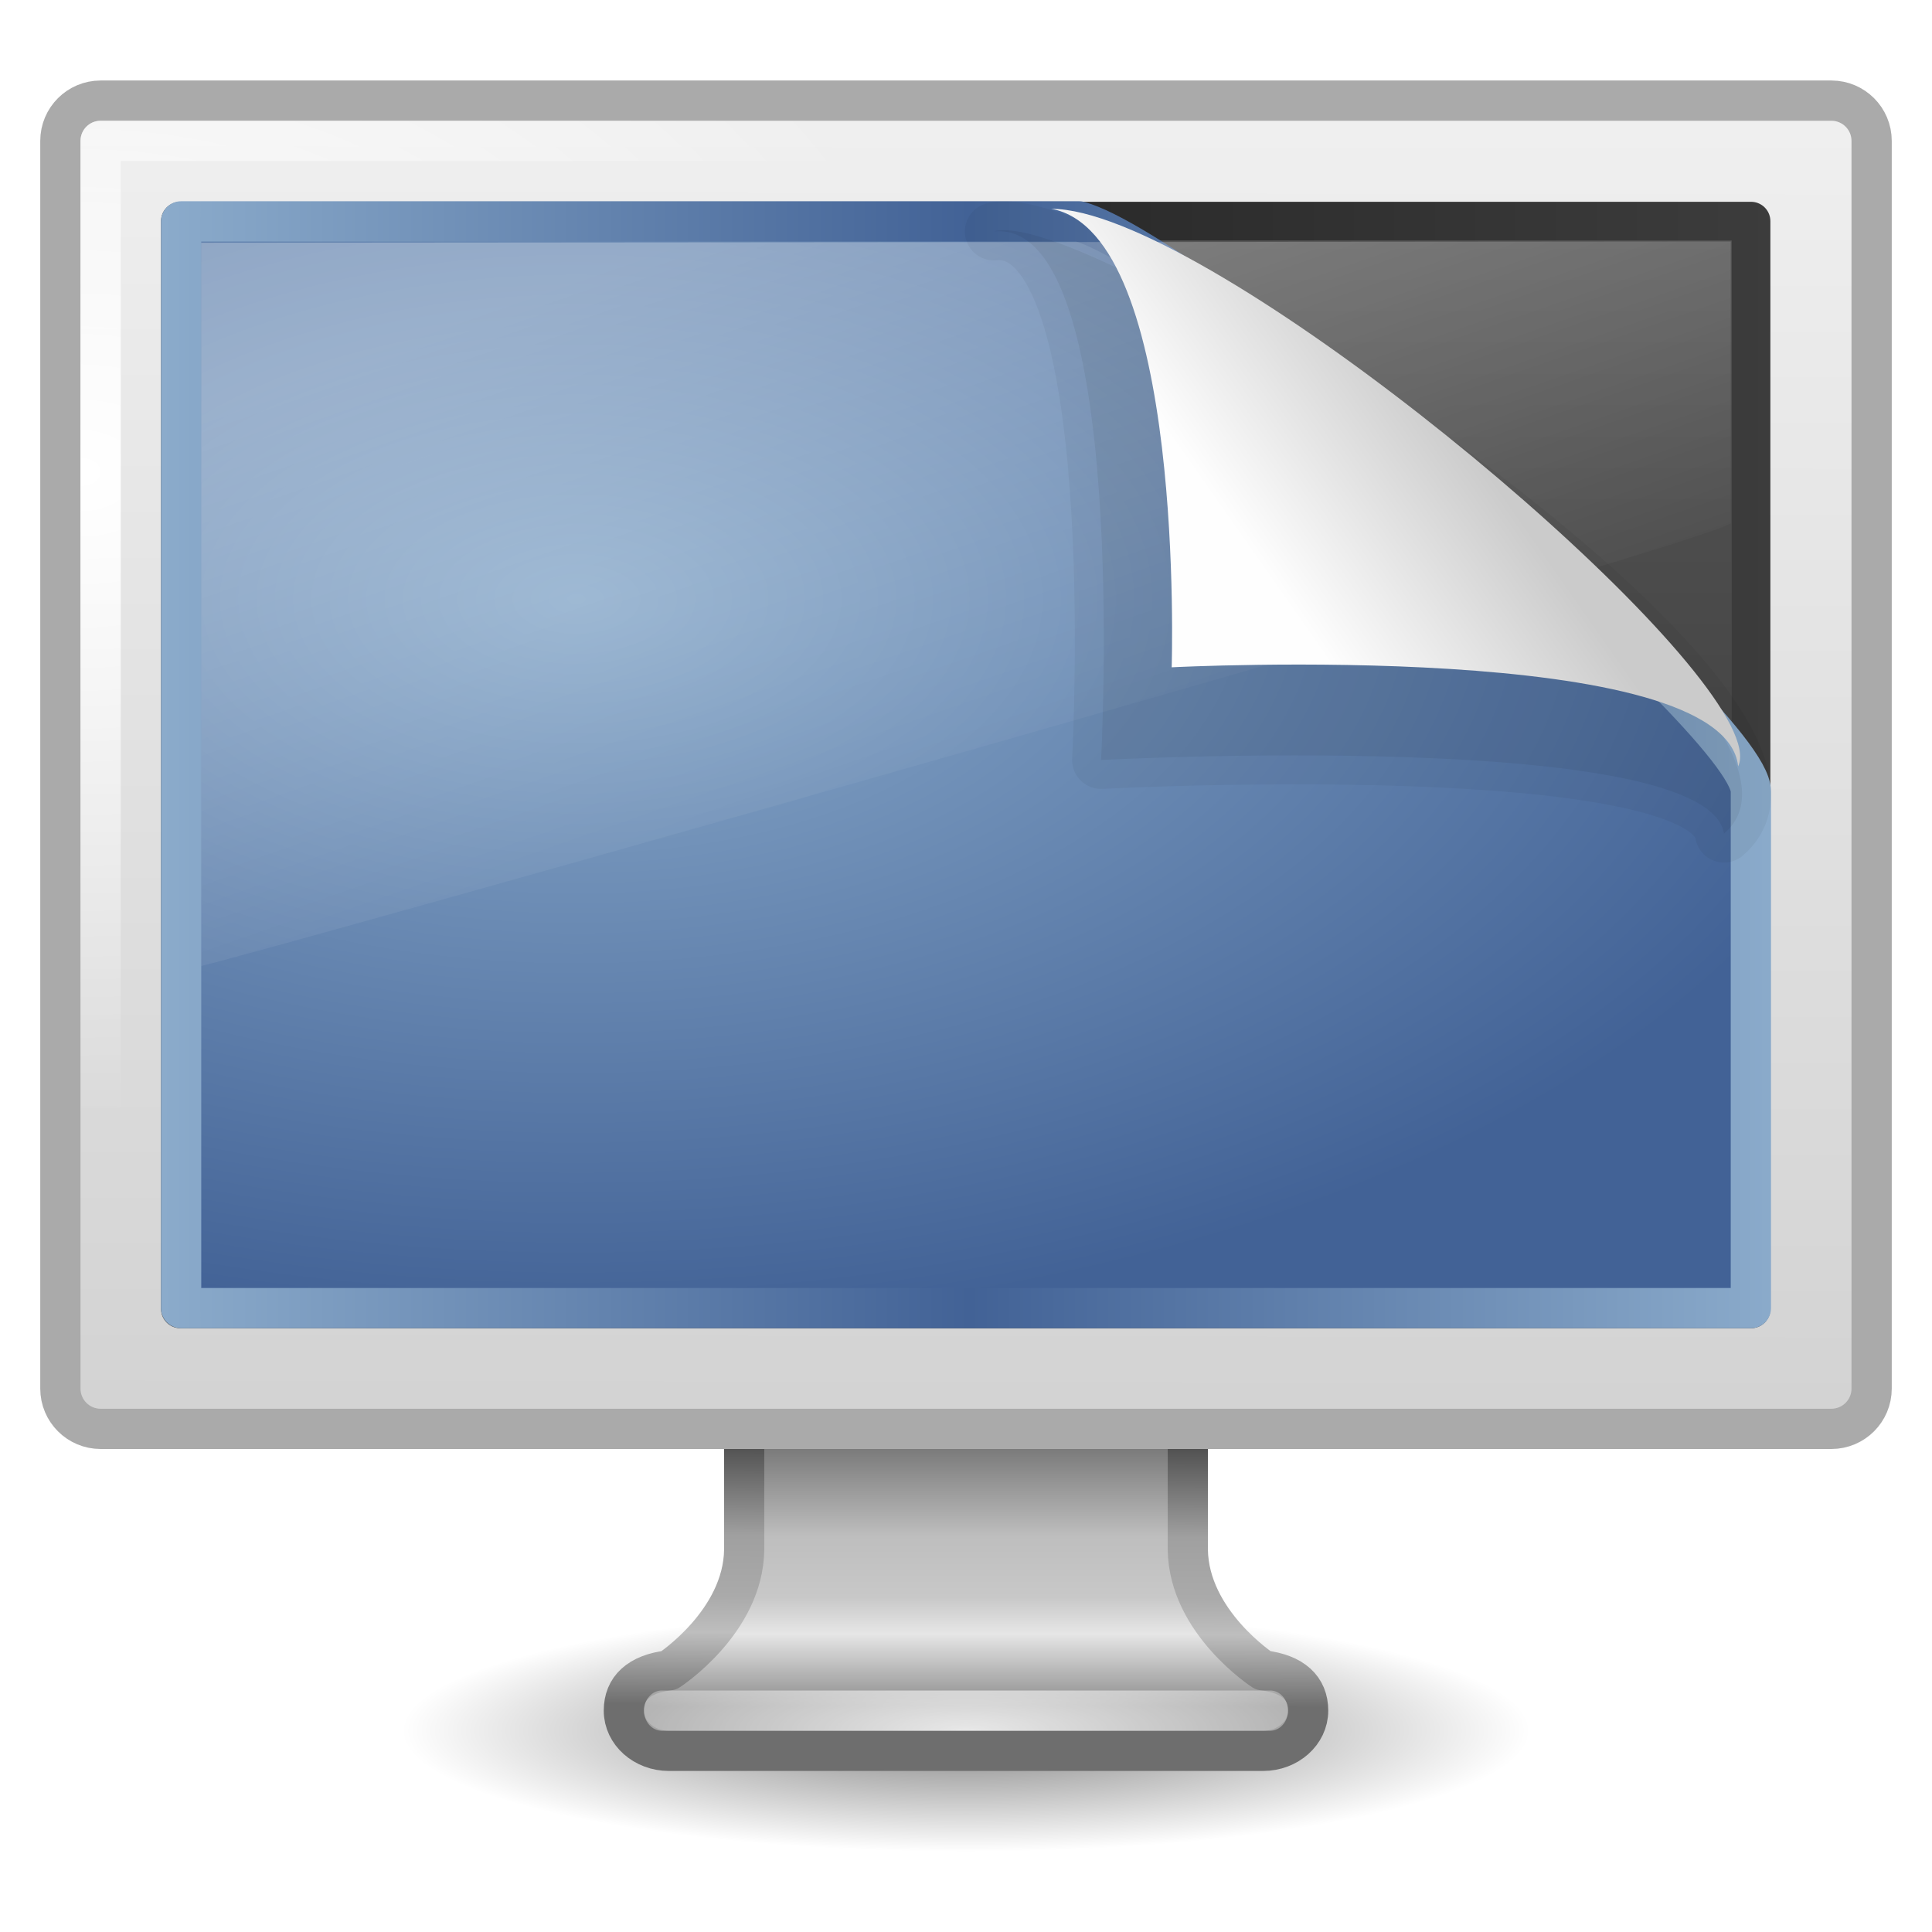
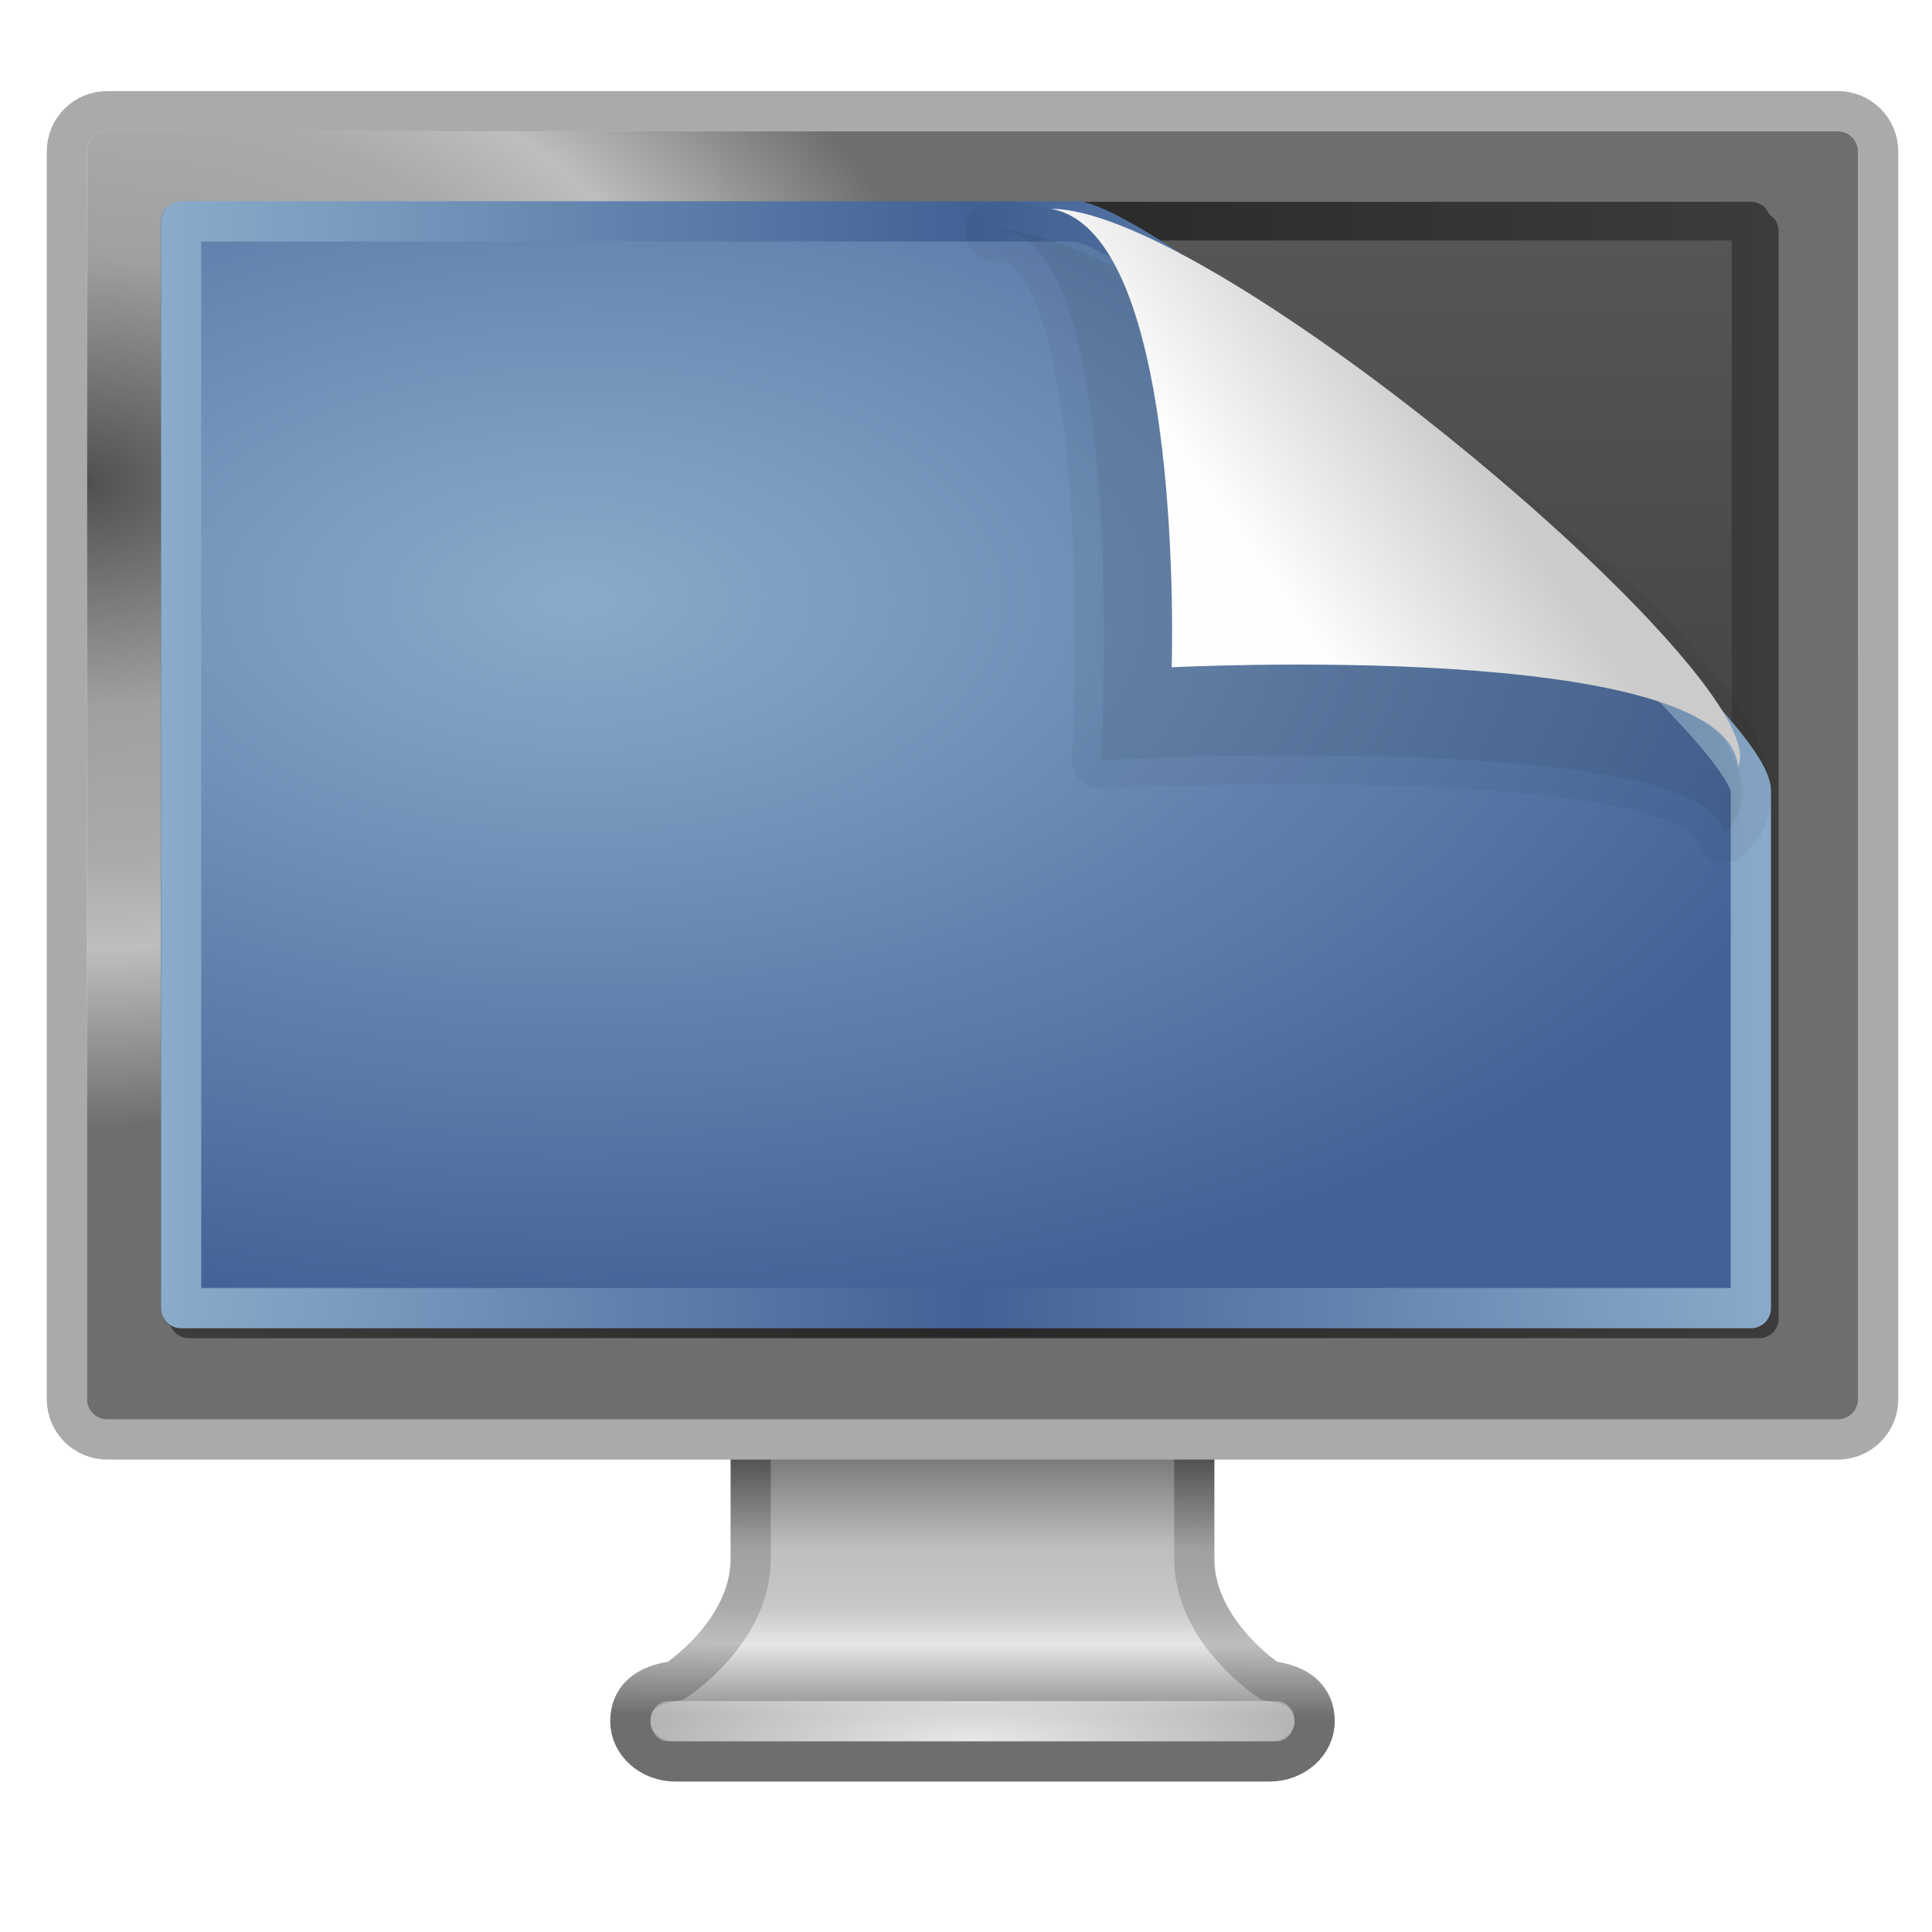
<svg xmlns="http://www.w3.org/2000/svg" xmlns:xlink="http://www.w3.org/1999/xlink" version="1.1" width="48" height="48" id="svg3876">
  <defs id="defs3878">
    <linearGradient id="linearGradient8589-3">
      <stop id="stop8591-8" style="stop-color:#fefefe;stop-opacity:1" offset="0" />
      <stop id="stop8593-0" style="stop-color:#cbcbcb;stop-opacity:1" offset="1" />
    </linearGradient>
    <linearGradient id="linearGradient3738-7">
      <stop id="stop3742-9" style="stop-color:white;stop-opacity:1" offset="0" />
      <stop id="stop3750-9" style="stop-color:white;stop-opacity:0" offset="0.856" />
      <stop id="stop3744-3" style="stop-color:white;stop-opacity:0" offset="1" />
    </linearGradient>
    <linearGradient id="linearGradient7012-661-145-733-759-865-745-661-970-94">
      <stop id="stop3618" style="stop-color:#8babcb;stop-opacity:1;" offset="0" />
      <stop id="stop3620" style="stop-color:#426296;stop-opacity:1;" offset="1" />
    </linearGradient>
    <linearGradient id="linearGradient9936">
      <stop id="stop9938" style="stop-color:#333;stop-opacity:1" offset="0" />
      <stop id="stop9940" style="stop-color:#575757;stop-opacity:1" offset="1" />
    </linearGradient>
    <linearGradient id="linearGradient5233">
      <stop id="stop5235" style="stop-color:#3c3c3c;stop-opacity:1" offset="0" />
      <stop id="stop5237" style="stop-color:#282828;stop-opacity:1" offset="1" />
    </linearGradient>
    <linearGradient id="linearGradient10691">
      <stop id="stop10693" style="stop-color:black;stop-opacity:1" offset="0" />
      <stop id="stop10695" style="stop-color:black;stop-opacity:0" offset="1" />
    </linearGradient>
    <linearGradient id="linearGradient6602">
      <stop id="stop6604" style="stop-color:white;stop-opacity:1" offset="0" />
      <stop id="stop6606" style="stop-color:white;stop-opacity:0" offset="1" />
    </linearGradient>
    <linearGradient id="linearGradient6544">
      <stop id="stop6546" style="stop-color:#f0f0f0;stop-opacity:1" offset="0" />
      <stop id="stop6548" style="stop-color:#d2d2d2;stop-opacity:1" offset="1" />
    </linearGradient>
    <linearGradient id="linearGradient6620">
      <stop id="stop6622" style="stop-color:#787878;stop-opacity:1" offset="0" />
      <stop id="stop6624" style="stop-color:#bebebe;stop-opacity:1" offset="0.35" />
      <stop id="stop6626" style="stop-color:#c8c8c8;stop-opacity:1" offset="0.583" />
      <stop id="stop6628" style="stop-color:#e6e6e6;stop-opacity:1" offset="0.723" />
      <stop id="stop6630" style="stop-color:#8c8c8c;stop-opacity:1" offset="1" />
    </linearGradient>
    <linearGradient id="linearGradient6732">
      <stop id="stop6734" style="stop-color:#505050;stop-opacity:1" offset="0" />
      <stop id="stop6736" style="stop-color:#a0a0a0;stop-opacity:1" offset="0.35" />
      <stop id="stop6738" style="stop-color:#aaa;stop-opacity:1" offset="0.583" />
      <stop id="stop6740" style="stop-color:#bebebe;stop-opacity:1" offset="0.723" />
      <stop id="stop6742" style="stop-color:#6e6e6e;stop-opacity:1" offset="1" />
    </linearGradient>
    <linearGradient x1="17.355" y1="8" x2="24.008" y2="26.039" id="linearGradient2888" xlink:href="#linearGradient3738-7" gradientUnits="userSpaceOnUse" gradientTransform="matrix(1.056476,0,0,0.9978261,-1.363714,-1.982608)" />
-     <radialGradient cx="15.749" cy="8.283" r="21" fx="15.749" fy="8.283" id="radialGradient2891" xlink:href="#linearGradient7012-661-145-733-759-865-745-661-970-94" gradientUnits="userSpaceOnUse" gradientTransform="matrix(0,0.8620801,-1.578215,0,27.3978,1.304185)" />
-     <linearGradient x1="-51.09" y1="6.898" x2="-28.956" y2="6.898" id="linearGradient2893" xlink:href="#linearGradient7012-661-145-733-759-865-745-661-970-94" gradientUnits="userSpaceOnUse" gradientTransform="matrix(0.9070364,0,0,0.8438248,50.36362,1.217483)" spreadMethod="reflect" />
-     <linearGradient x1="36.603" y1="35.296" x2="36.603" y2="1.906" id="linearGradient2896" xlink:href="#linearGradient9936" gradientUnits="userSpaceOnUse" gradientTransform="matrix(0.9007066,0,0,0.838392,2.285209,3.411995)" />
-     <linearGradient x1="-51.09" y1="6.898" x2="-28.956" y2="6.898" id="linearGradient2898" xlink:href="#linearGradient5233" gradientUnits="userSpaceOnUse" gradientTransform="matrix(0.9075685,0,0,0.8446182,50.37116,1.207439)" spreadMethod="reflect" />
+     <radialGradient cx="15.749" cy="8.283" r="21" fx="15.749" fy="8.283" id="radialGradient2891" xlink:href="#linearGradient7012-661-145-733-759-865-745-661-970-94" gradientUnits="userSpaceOnUse" gradientTransform="matrix(0,0.8620801,-1.578215,0,79.3978,1.304185)" />
+     <linearGradient x1="-51.09" y1="6.898" x2="-28.956" y2="6.898" id="linearGradient2893" xlink:href="#linearGradient7012-661-145-733-759-865-745-661-970-94" gradientUnits="userSpaceOnUse" gradientTransform="matrix(0.9070364,0,0,0.8438248,102.3636,1.217483)" spreadMethod="reflect" />
+     <linearGradient x1="36.603" y1="35.296" x2="36.603" y2="1.906" id="linearGradient2896" xlink:href="#linearGradient9936" gradientUnits="userSpaceOnUse" gradientTransform="matrix(0.9007066,0,0,0.838392,54.28521,3.411995)" />
+     <linearGradient x1="-51.09" y1="6.898" x2="-28.956" y2="6.898" id="linearGradient2898" xlink:href="#linearGradient5233" gradientUnits="userSpaceOnUse" gradientTransform="matrix(0.9075685,0,0,0.8446182,102.3712,1.207439)" spreadMethod="reflect" />
    <radialGradient cx="1" cy="5.564" r="23" fx="1" fy="5.564" id="radialGradient2901" xlink:href="#linearGradient6602" gradientUnits="userSpaceOnUse" gradientTransform="matrix(0.9555509,0,0,0.6971467,1.066779,7.845664)" />
    <linearGradient x1="20.147" y1="-0" x2="20.104" y2="31.983" id="linearGradient2904" xlink:href="#linearGradient6544" gradientUnits="userSpaceOnUse" gradientTransform="matrix(0.959002,0,0,1.065626,0.9836815,1.950258)" />
    <radialGradient cx="24" cy="38.641" r="8" fx="24" fy="38.641" id="radialGradient2907" xlink:href="#linearGradient6602" gradientUnits="userSpaceOnUse" gradientTransform="matrix(1.828641,-3.1440363e-8,0,0.4381505,-19.88739,26.06935)" />
    <linearGradient x1="320.281" y1="86.913" x2="320.281" y2="93.38" id="linearGradient2910" xlink:href="#linearGradient6620" gradientUnits="userSpaceOnUse" gradientTransform="matrix(0.9964089,0,0,1.000144,-294.882,-51.01272)" />
    <linearGradient x1="21.718" y1="35.909" x2="21.686" y2="42.361" id="linearGradient2912" xlink:href="#linearGradient6732" gradientUnits="userSpaceOnUse" />
    <radialGradient cx="6.703" cy="73.616" r="7.228" fx="6.703" fy="73.616" id="radialGradient2915" xlink:href="#linearGradient10691" gradientUnits="userSpaceOnUse" gradientTransform="matrix(1.936801,0,0,0.4150287,11.01818,12.44736)" />
-     <linearGradient x1="32.892" y1="8.059" x2="36.358" y2="5.457" id="linearGradient3692" xlink:href="#linearGradient8589-3" gradientUnits="userSpaceOnUse" gradientTransform="matrix(1.344725,0,0,1.437755,-12.56846,2.962597)" />
+     <linearGradient x1="32.892" y1="8.059" x2="36.358" y2="5.457" id="linearGradient3692" xlink:href="#linearGradient8589-3" gradientUnits="userSpaceOnUse" gradientTransform="matrix(1.344725,0,0,1.437755,39.43154,2.962597)" />
+     <radialGradient r="21" fy="8.283" fx="15.749" cy="8.283" cx="15.749" gradientTransform="matrix(0,0.8620801,-1.578215,0,27.53585,1.557151)" gradientUnits="userSpaceOnUse" id="radialGradient8238" xlink:href="#linearGradient7012-661-145-733-759-865-745-661-970-94-3-7" />
+     <linearGradient id="linearGradient7012-661-145-733-759-865-745-661-970-94-3-7">
+       <stop id="stop3618-6-8" style="stop-color:#8babcb;stop-opacity:1;" offset="0" />
+       <stop id="stop3620-4-9" style="stop-color:#426296;stop-opacity:1;" offset="1" />
+     </linearGradient>
+     <linearGradient y2="6.898" x2="-28.956" y1="6.898" x1="-51.09" spreadMethod="reflect" gradientTransform="matrix(0.9070364,0,0,0.8438248,50.50167,1.470449)" gradientUnits="userSpaceOnUse" id="linearGradient8240" xlink:href="#linearGradient3390-178-986-453-3-1" />
+     <linearGradient id="linearGradient3390-178-986-453-3-1">
+       <stop id="stop3624-5-6" style="stop-color:#8babcb;stop-opacity:1;" offset="0" />
+       <stop id="stop3626-8-4" style="stop-color:#426296;stop-opacity:1;" offset="1" />
+     </linearGradient>
+     <linearGradient y2="6.898" x2="-28.956" y1="6.898" x1="-51.09" spreadMethod="reflect" gradientTransform="matrix(0.9075685,0,0,0.8446182,50.57657,1.453215)" gradientUnits="userSpaceOnUse" id="linearGradient7351" xlink:href="#linearGradient5233-0-1" />
+     <linearGradient id="linearGradient5233-0-1">
+       <stop id="stop5235-9-9" style="stop-color:#3c3c3c;stop-opacity:1" offset="0" />
+       <stop id="stop5237-9-0" style="stop-color:#282828;stop-opacity:1" offset="1" />
+     </linearGradient>
+     <linearGradient x1="17.355" y1="8" x2="24.008" y2="26.039" id="linearGradient2888-5" xlink:href="#linearGradient3738-7-3" gradientUnits="userSpaceOnUse" gradientTransform="matrix(1.056476,0,0,0.9978261,-1.202232,-1.719361)" />
+     <linearGradient id="linearGradient3738-7-3">
+       <stop id="stop3742-9-7" style="stop-color:white;stop-opacity:1" offset="0" />
+       <stop id="stop3750-9-6" style="stop-color:white;stop-opacity:0" offset="0.856" />
+       <stop id="stop3744-3-8" style="stop-color:white;stop-opacity:0" offset="1" />
+     </linearGradient>
+     <radialGradient xlink:href="#linearGradient6732-7" id="radialGradient3685" cx="2.121" cy="9.467" fx="2.121" fy="9.467" r="22" gradientTransform="matrix(1,0,0,0.7272727,0.0628086,5.102819)" gradientUnits="userSpaceOnUse" />
+     <linearGradient id="linearGradient6732-7">
+       <stop id="stop6734-3" style="stop-color:#505050;stop-opacity:1" offset="0" />
+       <stop id="stop6736-1" style="stop-color:#a0a0a0;stop-opacity:1" offset="0.35" />
+       <stop id="stop6738-0" style="stop-color:#aaa;stop-opacity:1" offset="0.583" />
+       <stop id="stop6740-0" style="stop-color:#bebebe;stop-opacity:1" offset="0.723" />
+       <stop id="stop6742-5" style="stop-color:#6e6e6e;stop-opacity:1" offset="1" />
+     </linearGradient>
+     <radialGradient cx="1" cy="5.564" r="23" fx="1" fy="5.564" id="radialGradient2901-8" xlink:href="#linearGradient6732-7" gradientUnits="userSpaceOnUse" gradientTransform="matrix(0.9555509,0,0,0.6971467,1.22826,8.108911)" />
+     <linearGradient x1="20.147" y1="-0" x2="20.104" y2="31.983" id="linearGradient2904-9" xlink:href="#linearGradient6544-0" gradientUnits="userSpaceOnUse" gradientTransform="matrix(0.959002,0,0,1.065626,1.145163,2.213505)" />
+     <linearGradient id="linearGradient6544-0">
+       <stop id="stop6546-1" style="stop-color:#f0f0f0;stop-opacity:1" offset="0" />
+       <stop id="stop6548-2" style="stop-color:#d2d2d2;stop-opacity:1" offset="1" />
+     </linearGradient>
+     <radialGradient cx="24" cy="38.641" r="8" fx="24" fy="38.641" id="radialGradient2907-0" xlink:href="#linearGradient6602-0" gradientUnits="userSpaceOnUse" gradientTransform="matrix(1.828641,-3.1440363e-8,0,0.4381505,-19.72591,26.3326)" />
+     <linearGradient id="linearGradient6602-0">
+       <stop id="stop6604-2" style="stop-color:white;stop-opacity:1" offset="0" />
+       <stop id="stop6606-4" style="stop-color:white;stop-opacity:0" offset="1" />
+     </linearGradient>
+     <linearGradient id="linearGradient6620-6">
+       <stop id="stop6622-3" style="stop-color:#787878;stop-opacity:1" offset="0" />
+       <stop id="stop6624-9" style="stop-color:#bebebe;stop-opacity:1" offset="0.35" />
+       <stop id="stop6626-0" style="stop-color:#c8c8c8;stop-opacity:1" offset="0.583" />
+       <stop id="stop6628-8" style="stop-color:#e6e6e6;stop-opacity:1" offset="0.723" />
+       <stop id="stop6630-3" style="stop-color:#8c8c8c;stop-opacity:1" offset="1" />
+     </linearGradient>
+     <linearGradient y2="93.38" x2="320.281" y1="86.913" x1="320.281" gradientTransform="matrix(0.9964089,0,0,1.000144,-294.7205,-50.74947)" gradientUnits="userSpaceOnUse" id="linearGradient3508" xlink:href="#linearGradient6620-6" />
+     <linearGradient y2="42.361" x2="21.686" y1="35.909" x1="21.718" gradientTransform="translate(0.1614806,0.2632468)" gradientUnits="userSpaceOnUse" id="linearGradient3510" xlink:href="#linearGradient6732-7" />
+     <linearGradient xlink:href="#linearGradient9936" id="linearGradient3094" gradientUnits="userSpaceOnUse" gradientTransform="matrix(0.9007066,0,0,0.838392,54.28521,3.411995)" x1="36.603" y1="35.296" x2="36.603" y2="1.906" />
+     <linearGradient xlink:href="#linearGradient5233" id="linearGradient3096" gradientUnits="userSpaceOnUse" gradientTransform="matrix(0.9075685,0,0,0.8446182,102.3712,1.207439)" spreadMethod="reflect" x1="-51.09" y1="6.898" x2="-28.956" y2="6.898" />
+     <radialGradient xlink:href="#linearGradient7012-661-145-733-759-865-745-661-970-94" id="radialGradient3098" gradientUnits="userSpaceOnUse" gradientTransform="matrix(0,0.8620801,-1.578215,0,79.3978,1.304185)" cx="15.749" cy="8.283" fx="15.749" fy="8.283" r="21" />
+     <linearGradient xlink:href="#linearGradient7012-661-145-733-759-865-745-661-970-94" id="linearGradient3100" gradientUnits="userSpaceOnUse" gradientTransform="matrix(0.9070364,0,0,0.8438248,102.3636,1.217483)" spreadMethod="reflect" x1="-51.09" y1="6.898" x2="-28.956" y2="6.898" />
+     <linearGradient xlink:href="#linearGradient8589-3" id="linearGradient3102" gradientUnits="userSpaceOnUse" gradientTransform="matrix(1.344725,0,0,1.437755,39.43154,2.962597)" x1="32.892" y1="8.059" x2="36.358" y2="5.457" />
  </defs>
-   <path d="m 38,43 c 0,1.657 -6.268,3 -14,3 C 16.268,46 10,44.657 10,43 10,41.343 16.268,40 24,40 31.732,40 38,41.343 38,43 l 0,0 z" id="path2589" style="opacity:0.5;fill:url(#radialGradient2915);fill-opacity:1;fill-rule:nonzero;stroke:none;stroke-width:0.8;marker:none;visibility:visible;display:inline;overflow:visible" />
-   <path d="m 18.489,31.499 c 0,0 0,7.001 0,7.001 -0.022,1.802 -1.869,3 -1.869,3 -0.749,0.088 -1.121,0.446 -1.121,1 0,0.554 0.504,1 1.121,1 l 14.76,0 c 0.617,0 1.121,-0.446 1.121,-1 0,-0.554 -0.372,-0.912 -1.121,-1 0,0 -1.846,-1.198 -1.869,-3 0,0 0,-7.001 0,-7.001 l -11.023,0 z" id="path4675" style="fill:url(#linearGradient2910);fill-opacity:1;stroke:url(#linearGradient2912);stroke-width:0.998;stroke-linecap:round;stroke-linejoin:round;stroke-miterlimit:4;stroke-opacity:1;stroke-dasharray:none;stroke-dashoffset:0.5;display:inline;enable-background:new" />
-   <rect width="16" height="1" rx="0.444" ry="0.5" x="16" y="42" id="rect4703" style="opacity:0.8;fill:url(#radialGradient2907);fill-opacity:1;stroke:none;display:inline;enable-background:new" />
-   <rect width="45" height="33" rx="1" ry="1" x="1.5" y="2.5" id="rect2722" style="fill:url(#linearGradient2904);fill-opacity:1;stroke:#aaa;stroke-width:1;stroke-linecap:round;stroke-linejoin:round;stroke-miterlimit:4;stroke-opacity:1;stroke-dasharray:none;stroke-dashoffset:0.5" />
-   <rect width="43" height="31" rx="0" ry="0" x="2.5" y="3.5" id="rect4642" style="fill:none;stroke:url(#radialGradient2901);stroke-width:1;stroke-linecap:round;stroke-linejoin:round;stroke-miterlimit:4;stroke-opacity:1;stroke-dasharray:none;stroke-dashoffset:0.5;display:inline;enable-background:new" />
-   <path d="m 4.481,5.494 c 13.008,0 26.015,0 39.023,0 0,9.008 0,18.017 0,27.025 -13.008,0 -26.015,0 -39.023,0 0,-9.008 0,-18.017 0,-27.025 l 0,0 z" id="path2514-7" style="fill:url(#linearGradient2896);fill-opacity:1;fill-rule:evenodd;stroke:url(#linearGradient2898);stroke-width:0.961;stroke-linecap:round;stroke-linejoin:round;stroke-miterlimit:4;stroke-opacity:1;stroke-dasharray:none;stroke-dashoffset:0;marker:none;visibility:visible;display:inline;overflow:visible;enable-background:accumulate" />
-   <path d="m 4.5,5.5 c 9.297,0 13.012,0 22.309,0 2.79,0.758 16.691,12.344 16.691,14.16 0,5.061 0,7.779 0,12.84 -13,0 -26,0 -39,0 0,-9 0,-18 0,-27 l 0,0 z" id="path2514" style="fill:url(#radialGradient2891);fill-opacity:1;fill-rule:evenodd;stroke:url(#linearGradient2893);stroke-width:1;stroke-linecap:round;stroke-linejoin:round;stroke-miterlimit:4;stroke-opacity:1;stroke-dasharray:none;stroke-dashoffset:0;marker:none;visibility:visible;display:inline;overflow:visible;enable-background:accumulate" />
-   <path d="M 5,6.031 5,24 C 6.81,23.571 42.406,13.527 43,12.997 L 43,6 5,6.031 z" id="path2516" style="opacity:0.3;fill:url(#linearGradient2888);fill-opacity:1;fill-rule:evenodd;stroke:none" />
-   <path d="m 24.692,5.75 c 3.408,-0.328 2.663,13.131 2.663,13.131 0,0 15.073,-0.795 15.477,1.83 C 46.438,17.649 27.234,5.013 24.692,5.75 z" id="path4891" style="opacity:0.1;fill:black;fill-opacity:1;fill-rule:evenodd;stroke:black;stroke-width:1.438;stroke-linecap:butt;stroke-linejoin:round;stroke-miterlimit:4;stroke-opacity:0.444;stroke-dasharray:none;display:inline" />
-   <path d="m 26.119,5.188 c 3.342,0.614 2.991,11.391 2.991,11.391 0,0 13.741,-0.711 14.074,2.461 C 44.047,17.174 33.201,7.738 27.866,5.613 27.18,5.34 26.586,5.188 26.119,5.188 z" id="path4893" style="fill:url(#linearGradient3692);fill-opacity:1;fill-rule:evenodd;stroke:none;display:inline" />
+   <path d="m 18.65,31.762 c 0,0 0,7.001 0,7.001 -0.022,1.802 -1.869,3 -1.869,3 -0.749,0.088 -1.121,0.446 -1.121,1 0,0.554 0.504,1 1.121,1 l 14.76,0 c 0.617,0 1.121,-0.446 1.121,-1 0,-0.554 -0.372,-0.912 -1.121,-1 0,0 -1.846,-1.198 -1.869,-3 0,0 0,-7.001 0,-7.001 l -11.023,0 z" id="path4675" style="fill:url(#linearGradient3508);fill-opacity:1;stroke:url(#linearGradient3510);stroke-width:0.998;stroke-linecap:round;stroke-linejoin:round;stroke-miterlimit:4;stroke-opacity:1;stroke-dasharray:none;stroke-dashoffset:0.5;display:inline;enable-background:new" />
+   <rect width="16" height="1" rx="0.444" ry="0.5" x="16.161" y="42.263" id="rect4703" style="opacity:0.8;fill:url(#radialGradient2907-0);fill-opacity:1;stroke:none;display:inline;enable-background:new" />
+   <rect width="45" height="33" rx="1" ry="1" x="1.662" y="2.763" id="rect2722" style="fill:url(#linearGradient2904-9);fill-opacity:1;stroke:#aaaaaa;stroke-width:1;stroke-linecap:round;stroke-linejoin:round;stroke-miterlimit:4;stroke-opacity:1;stroke-dasharray:none;stroke-dashoffset:0.5" />
+   <rect width="43" height="31" rx="0" ry="0" x="2.662" y="3.763" id="rect4642" style="fill:url(#radialGradient3685);fill-opacity:1;stroke:url(#radialGradient2901-8);stroke-width:1;stroke-linecap:round;stroke-linejoin:round;stroke-miterlimit:4;stroke-opacity:1;stroke-dasharray:none;stroke-dashoffset:0.5;display:inline;enable-background:new" />
+   <path d="m 5.161,6.295 0,17.969 C 6.971,23.834 42.567,13.79 43.161,13.26 l 9e-6,-6.997 -38,0.031 z" id="path2516" style="opacity:0.3;fill:url(#linearGradient2888-5);fill-opacity:1;fill-rule:evenodd;stroke:none" />
+   <path d="m 4.686,5.74 c 13.008,0 26.015,0 39.023,0 0,9.008 0,18.017 0,27.025 -13.008,0 -26.015,0 -39.023,0 0,-9.008 0,-18.017 0,-27.025 l 0,0 z" id="path2514-7-5" style="fill:none;stroke:url(#linearGradient7351);stroke-width:0.961;stroke-linecap:round;stroke-linejoin:round;stroke-miterlimit:4;stroke-opacity:1;stroke-dasharray:none;stroke-dashoffset:0;marker:none;visibility:visible;display:inline;overflow:visible;enable-background:accumulate" />
+   <g id="g3088" transform="translate(-52,0)">
+     <path style="fill:url(#linearGradient3094);fill-opacity:1;fill-rule:evenodd;stroke:url(#linearGradient3096);stroke-width:0.961;stroke-linecap:round;stroke-linejoin:round;stroke-miterlimit:4;stroke-opacity:1;stroke-dasharray:none;stroke-dashoffset:0;marker:none;visibility:visible;display:inline;overflow:visible;enable-background:accumulate" id="path2514-7" d="m 56.481,5.494 c 13.008,0 26.015,0 39.023,0 0,9.008 0,18.017 0,27.025 -13.008,0 -26.015,0 -39.023,0 0,-9.008 0,-18.017 0,-27.025 l 0,0 z" />
+     <path style="fill:url(#radialGradient3098);fill-opacity:1;fill-rule:evenodd;stroke:url(#linearGradient3100);stroke-width:1;stroke-linecap:round;stroke-linejoin:round;stroke-miterlimit:4;stroke-opacity:1;stroke-dasharray:none;stroke-dashoffset:0;marker:none;visibility:visible;display:inline;overflow:visible;enable-background:accumulate" id="path2514" d="m 56.5,5.5 c 9.297,0 13.012,0 22.309,0 2.79,0.758 16.691,12.344 16.691,14.16 0,5.061 0,7.779 0,12.84 -13,0 -26,0 -39,0 0,-9 0,-18 0,-27 l 0,0 z" />
+     <path style="opacity:0.1;fill:#000000;fill-opacity:1;fill-rule:evenodd;stroke:#000000;stroke-width:1.438;stroke-linecap:butt;stroke-linejoin:round;stroke-miterlimit:4;stroke-opacity:0.444;stroke-dasharray:none;display:inline" id="path4891" d="m 76.692,5.75 c 3.408,-0.328 2.663,13.131 2.663,13.131 0,0 15.073,-0.795 15.477,1.83 C 98.438,17.649 79.234,5.013 76.692,5.75 z" />
+     <path style="fill:url(#linearGradient3102);fill-opacity:1;fill-rule:evenodd;stroke:none;display:inline" id="path4893" d="m 78.119,5.188 c 3.342,0.614 2.991,11.391 2.991,11.391 0,0 13.741,-0.711 14.074,2.461 C 96.047,17.174 85.201,7.738 79.866,5.613 79.18,5.34 78.586,5.188 78.119,5.188 z" />
+   </g>
</svg>
